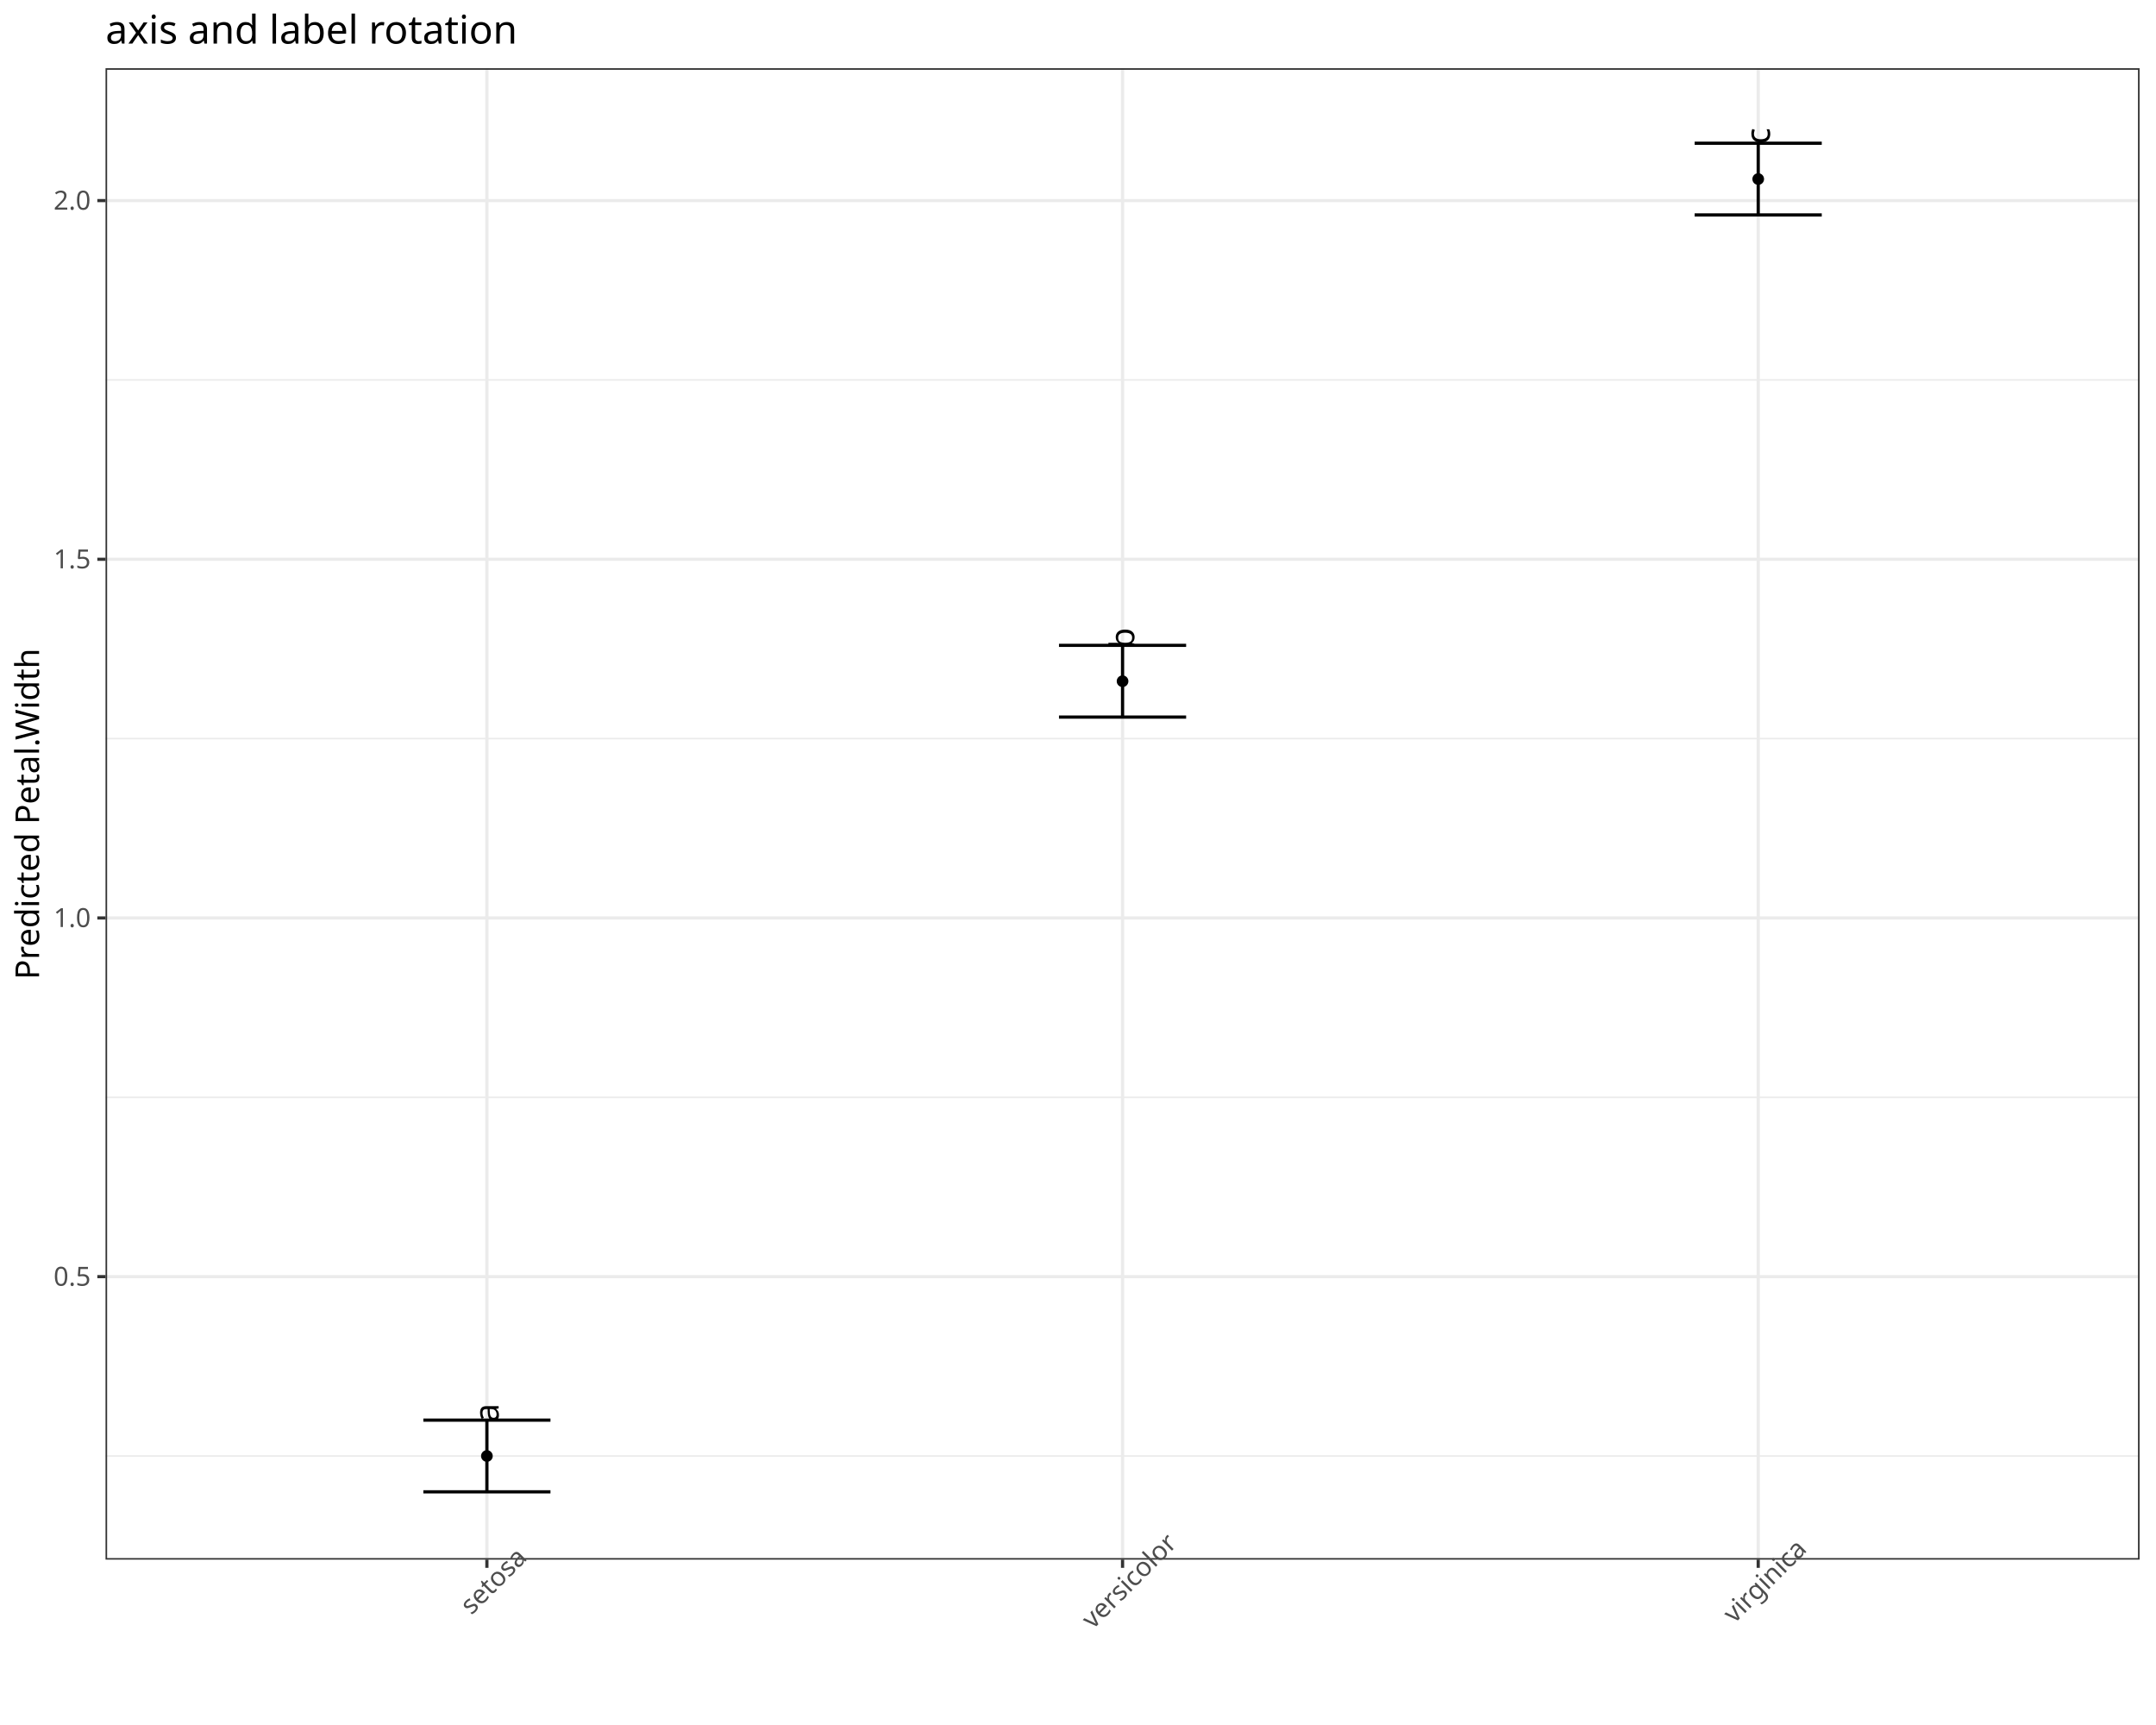
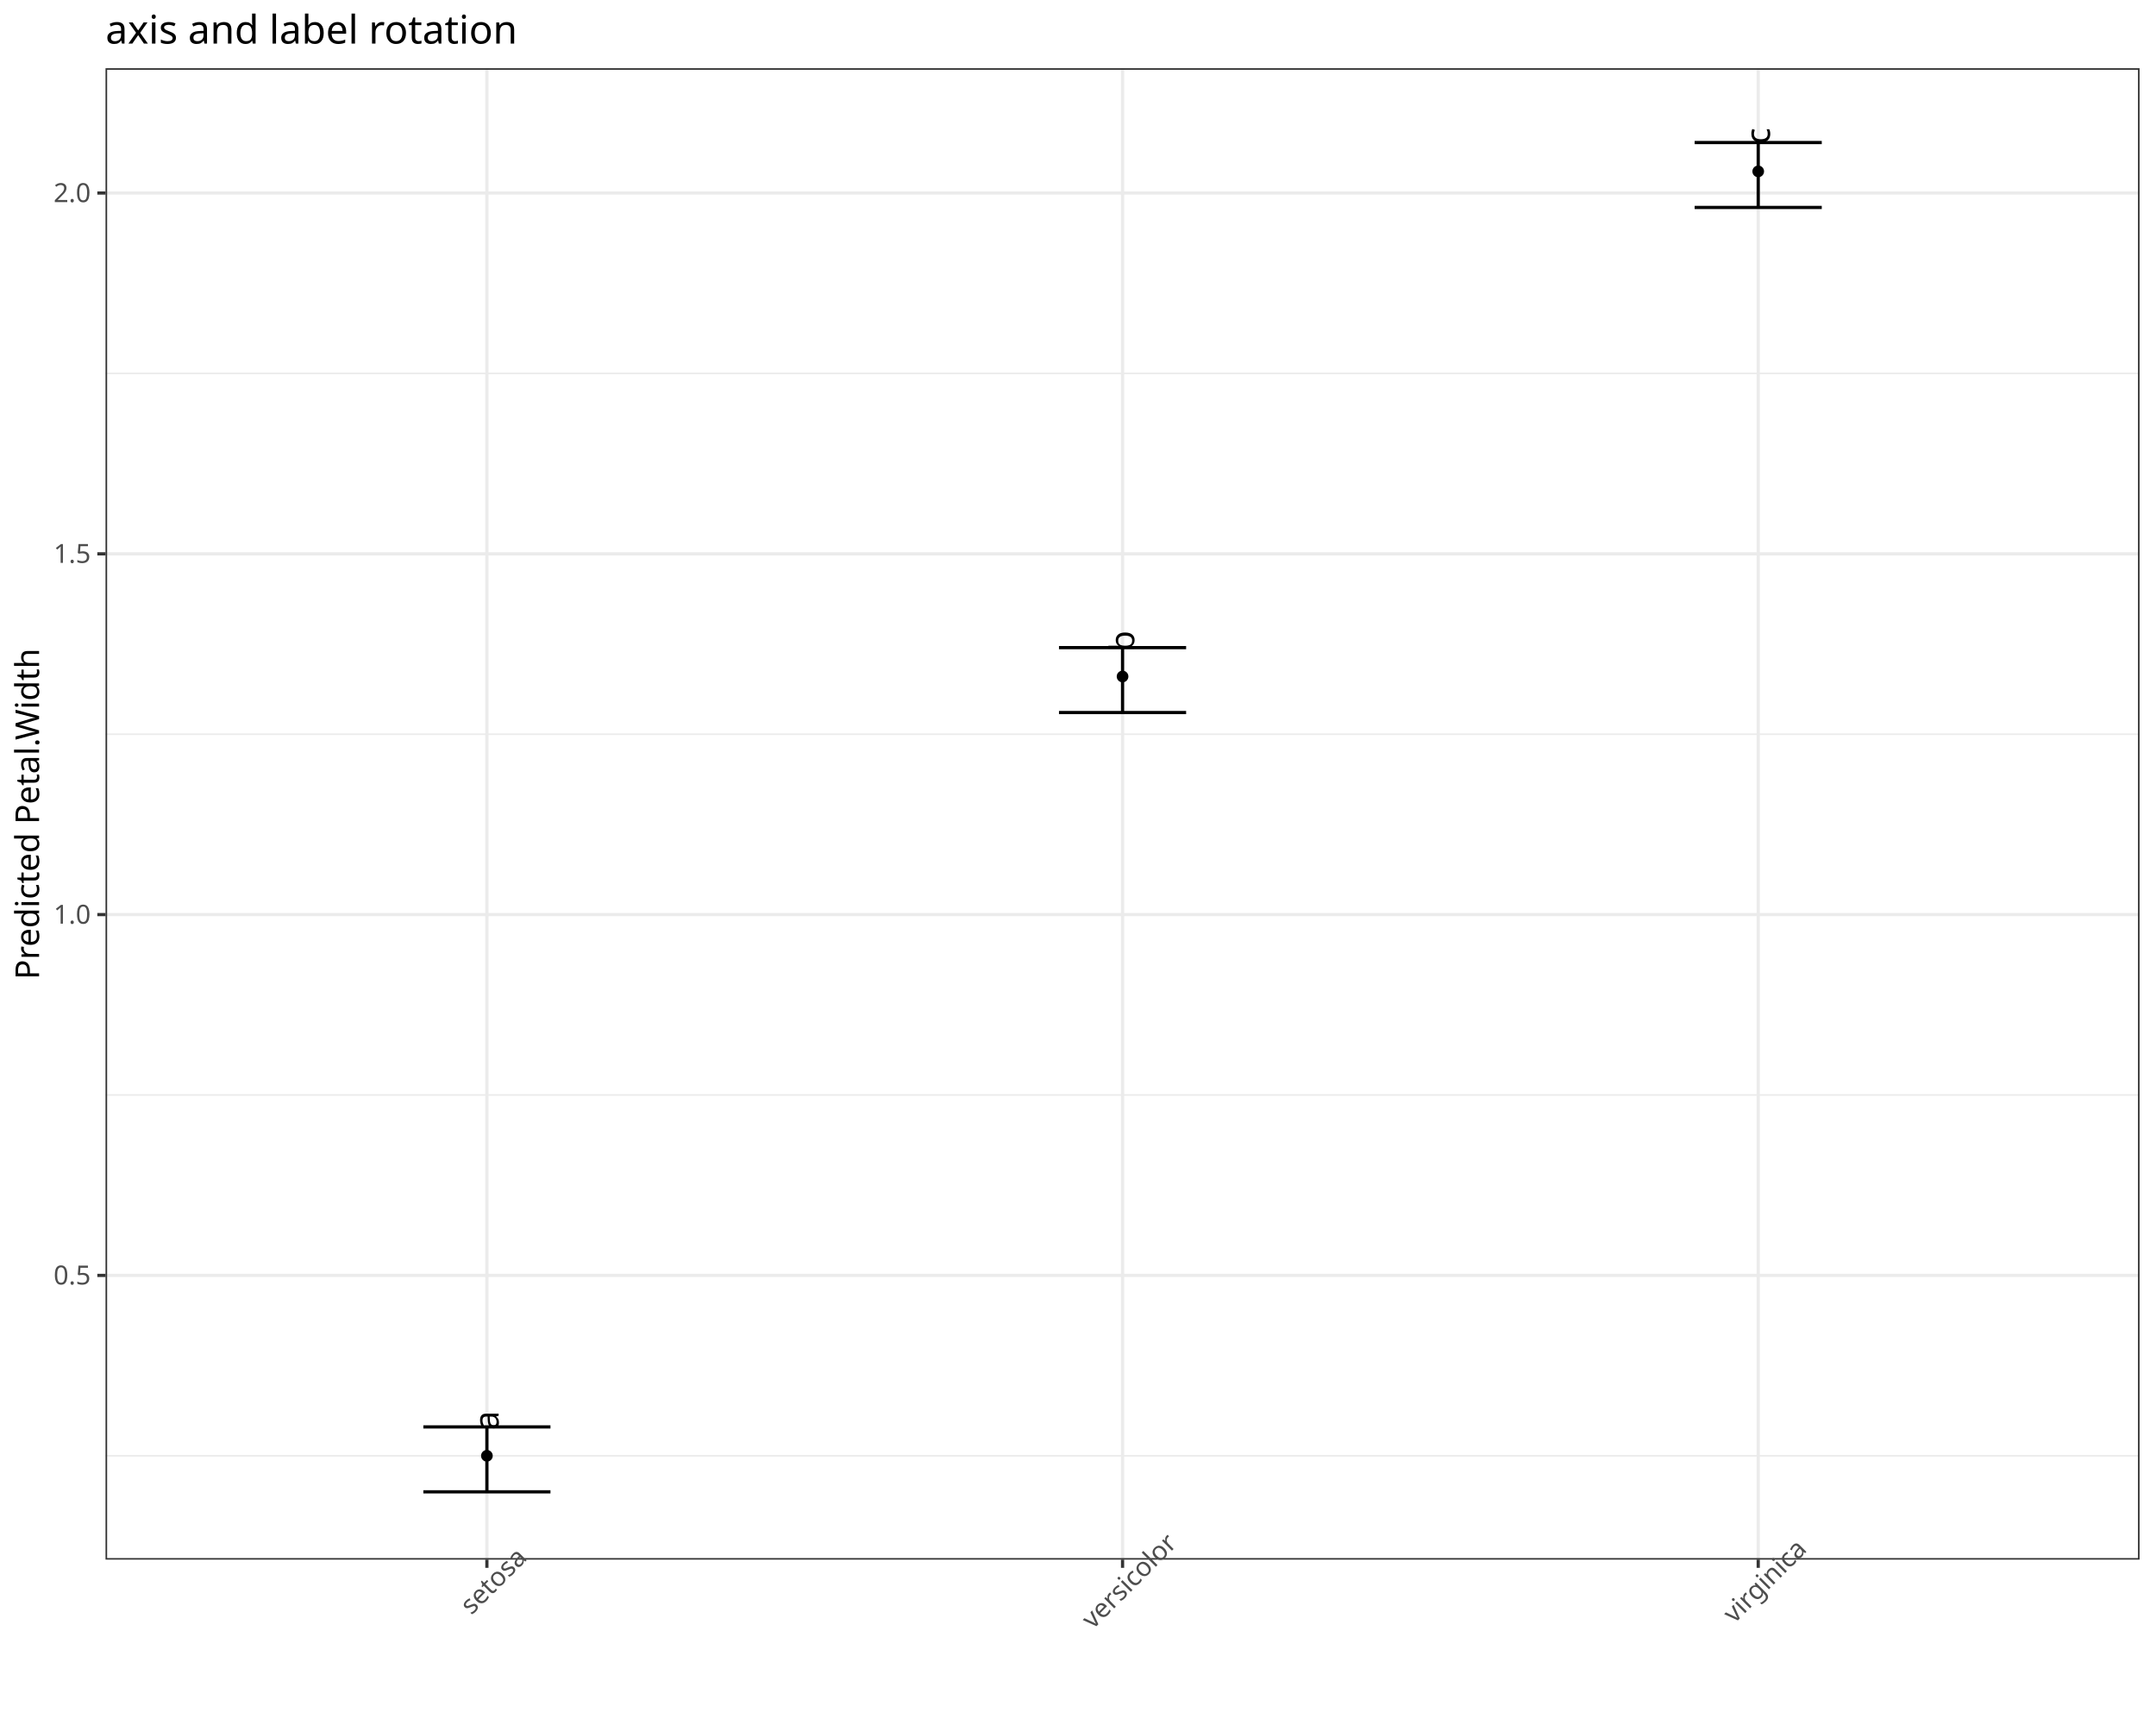
<svg xmlns="http://www.w3.org/2000/svg" class="svglite" data-engine-version="2.0" width="720.00pt" height="576.00pt" viewBox="0 0 720.00 576.00">
  <defs>
    <style type="text/css">
    .svglite line, .svglite polyline, .svglite polygon, .svglite path, .svglite rect, .svglite circle {
      fill: none;
      stroke: #000000;
      stroke-linecap: round;
      stroke-linejoin: round;
      stroke-miterlimit: 10.00;
    }
  </style>
  </defs>
  <rect width="100%" height="100%" style="stroke: none; fill: #FFFFFF;" />
  <defs>
    <clipPath id="cpMC4wMHw3MjAuMDB8MC4wMHw1NzYuMDA=">
      <rect x="0.00" y="0.00" width="720.00" height="576.00" />
    </clipPath>
  </defs>
  <g clip-path="url(#cpMC4wMHw3MjAuMDB8MC4wMHw1NzYuMDA=)">
    <rect x="0.00" y="0.00" width="720.00" height="576.00" style="stroke-width: 1.07; stroke: #FFFFFF; fill: #FFFFFF;" />
  </g>
  <defs>
    <clipPath id="cpMzUuMjR8NzE0LjUyfDIyLjc4fDUyMC43OQ==">
      <rect x="35.24" y="22.78" width="679.28" height="498.01" />
    </clipPath>
  </defs>
  <g clip-path="url(#cpMzUuMjR8NzE0LjUyfDIyLjc4fDUyMC43OQ==)">
    <rect x="35.24" y="22.78" width="679.28" height="498.01" style="stroke-width: 1.07; stroke: none; fill: #FFFFFF;" />
-     <polyline points="35.24,486.18 714.52,486.18 " style="stroke-width: 0.53; stroke: #EBEBEB; stroke-linecap: butt;" />
-     <polyline points="35.24,366.41 714.52,366.41 " style="stroke-width: 0.53; stroke: #EBEBEB; stroke-linecap: butt;" />
-     <polyline points="35.24,246.63 714.52,246.63 " style="stroke-width: 0.53; stroke: #EBEBEB; stroke-linecap: butt;" />
-     <polyline points="35.24,126.86 714.52,126.86 " style="stroke-width: 0.53; stroke: #EBEBEB; stroke-linecap: butt;" />
-     <polyline points="35.24,426.29 714.52,426.29 " style="stroke-width: 1.07; stroke: #EBEBEB; stroke-linecap: butt;" />
-     <polyline points="35.24,306.52 714.52,306.52 " style="stroke-width: 1.07; stroke: #EBEBEB; stroke-linecap: butt;" />
-     <polyline points="35.24,186.75 714.52,186.75 " style="stroke-width: 1.07; stroke: #EBEBEB; stroke-linecap: butt;" />
-     <polyline points="35.24,66.98 714.52,66.98 " style="stroke-width: 1.07; stroke: #EBEBEB; stroke-linecap: butt;" />
+     <polyline points="35.24,486.11 714.52,486.11 " style="stroke-width: 0.53; stroke: #EBEBEB; stroke-linecap: butt;" />
+     <polyline points="35.24,365.63 714.52,365.63 " style="stroke-width: 0.53; stroke: #EBEBEB; stroke-linecap: butt;" />
+     <polyline points="35.24,245.16 714.52,245.16 " style="stroke-width: 0.53; stroke: #EBEBEB; stroke-linecap: butt;" />
+     <polyline points="35.24,124.69 714.52,124.69 " style="stroke-width: 0.53; stroke: #EBEBEB; stroke-linecap: butt;" />
+     <polyline points="35.24,425.87 714.52,425.87 " style="stroke-width: 1.07; stroke: #EBEBEB; stroke-linecap: butt;" />
+     <polyline points="35.24,305.40 714.52,305.40 " style="stroke-width: 1.07; stroke: #EBEBEB; stroke-linecap: butt;" />
+     <polyline points="35.24,184.93 714.52,184.93 " style="stroke-width: 1.07; stroke: #EBEBEB; stroke-linecap: butt;" />
+     <polyline points="35.24,64.45 714.52,64.45 " style="stroke-width: 1.07; stroke: #EBEBEB; stroke-linecap: butt;" />
    <polyline points="162.60,520.79 162.60,22.78 " style="stroke-width: 1.07; stroke: #EBEBEB; stroke-linecap: butt;" />
    <polyline points="374.88,520.79 374.88,22.78 " style="stroke-width: 1.07; stroke: #EBEBEB; stroke-linecap: butt;" />
    <polyline points="587.16,520.79 587.16,22.78 " style="stroke-width: 1.07; stroke: #EBEBEB; stroke-linecap: butt;" />
-     <polyline points="141.38,474.20 183.83,474.20 " style="stroke-width: 1.07; stroke-linecap: butt;" />
-     <polyline points="162.60,474.20 162.60,498.15 " style="stroke-width: 1.07; stroke-linecap: butt;" />
+     <polyline points="141.38,476.47 183.83,476.47 " style="stroke-width: 1.07; stroke-linecap: butt;" />
+     <polyline points="162.60,476.47 162.60,498.15 " style="stroke-width: 1.07; stroke-linecap: butt;" />
    <polyline points="141.38,498.15 183.83,498.15 " style="stroke-width: 1.07; stroke-linecap: butt;" />
-     <polyline points="353.65,215.49 396.11,215.49 " style="stroke-width: 1.07; stroke-linecap: butt;" />
-     <polyline points="374.88,215.49 374.88,239.45 " style="stroke-width: 1.07; stroke-linecap: butt;" />
-     <polyline points="353.65,239.45 396.11,239.45 " style="stroke-width: 1.07; stroke-linecap: butt;" />
-     <polyline points="565.93,47.82 608.38,47.82 " style="stroke-width: 1.07; stroke-linecap: butt;" />
-     <polyline points="587.16,47.82 587.16,71.77 " style="stroke-width: 1.07; stroke-linecap: butt;" />
-     <polyline points="565.93,71.77 608.38,71.77 " style="stroke-width: 1.07; stroke-linecap: butt;" />
-     <text transform="translate(166.52,471.80) rotate(-90)" text-anchor="middle" style="font-size: 11.38px; font-family: sans;" textLength="6.33px" lengthAdjust="spacingAndGlyphs">a</text>
-     <text transform="translate(378.80,213.10) rotate(-90)" text-anchor="middle" style="font-size: 11.38px; font-family: sans;" textLength="6.33px" lengthAdjust="spacingAndGlyphs">b</text>
+     <polyline points="353.65,216.25 396.11,216.25 " style="stroke-width: 1.07; stroke-linecap: butt;" />
+     <polyline points="374.88,216.25 374.88,237.93 " style="stroke-width: 1.07; stroke-linecap: butt;" />
+     <polyline points="353.65,237.93 396.11,237.93 " style="stroke-width: 1.07; stroke-linecap: butt;" />
+     <polyline points="565.93,47.59 608.38,47.59 " style="stroke-width: 1.07; stroke-linecap: butt;" />
+     <polyline points="587.16,47.59 587.16,69.27 " style="stroke-width: 1.07; stroke-linecap: butt;" />
+     <polyline points="565.93,69.27 608.38,69.27 " style="stroke-width: 1.07; stroke-linecap: butt;" />
+     <text transform="translate(166.52,474.30) rotate(-90)" text-anchor="middle" style="font-size: 11.38px; font-family: sans;" textLength="6.33px" lengthAdjust="spacingAndGlyphs">a</text>
+     <text transform="translate(378.80,214.08) rotate(-90)" text-anchor="middle" style="font-size: 11.38px; font-family: sans;" textLength="6.33px" lengthAdjust="spacingAndGlyphs">b</text>
    <text transform="translate(591.07,45.42) rotate(-90)" text-anchor="middle" style="font-size: 11.38px; font-family: sans;" textLength="5.70px" lengthAdjust="spacingAndGlyphs">c</text>
-     <circle cx="162.60" cy="486.18" r="1.95" style="stroke-width: 0.71; stroke: none; fill: #000000;" />
-     <circle cx="374.88" cy="227.47" r="1.95" style="stroke-width: 0.71; stroke: none; fill: #000000;" />
-     <circle cx="587.16" cy="59.79" r="1.95" style="stroke-width: 0.71; stroke: none; fill: #000000;" />
+     <circle cx="162.60" cy="486.11" r="1.95" style="stroke-width: 0.71; stroke: none; fill: #000000;" />
+     <circle cx="374.88" cy="225.89" r="1.95" style="stroke-width: 0.71; stroke: none; fill: #000000;" />
+     <circle cx="587.16" cy="57.23" r="1.95" style="stroke-width: 0.71; stroke: none; fill: #000000;" />
    <rect x="35.24" y="22.78" width="679.28" height="498.01" style="stroke-width: 1.07; stroke: #333333;" />
  </g>
  <g clip-path="url(#cpMC4wMHw3MjAuMDB8MC4wMHw1NzYuMDA=)">
-     <text x="30.31" y="429.32" text-anchor="end" style="font-size: 8.80px; fill: #4D4D4D; font-family: sans;" textLength="12.23px" lengthAdjust="spacingAndGlyphs">0.5</text>
-     <text x="30.31" y="309.55" text-anchor="end" style="font-size: 8.80px; fill: #4D4D4D; font-family: sans;" textLength="12.23px" lengthAdjust="spacingAndGlyphs">1.0</text>
-     <text x="30.31" y="189.78" text-anchor="end" style="font-size: 8.80px; fill: #4D4D4D; font-family: sans;" textLength="12.23px" lengthAdjust="spacingAndGlyphs">1.5</text>
-     <text x="30.31" y="70.01" text-anchor="end" style="font-size: 8.80px; fill: #4D4D4D; font-family: sans;" textLength="12.23px" lengthAdjust="spacingAndGlyphs">2.0</text>
-     <polyline points="32.50,426.29 35.24,426.29 " style="stroke-width: 1.07; stroke: #333333; stroke-linecap: butt;" />
-     <polyline points="32.50,306.52 35.24,306.52 " style="stroke-width: 1.07; stroke: #333333; stroke-linecap: butt;" />
-     <polyline points="32.50,186.75 35.24,186.75 " style="stroke-width: 1.07; stroke: #333333; stroke-linecap: butt;" />
-     <polyline points="32.50,66.98 35.24,66.98 " style="stroke-width: 1.07; stroke: #333333; stroke-linecap: butt;" />
+     <text x="30.31" y="428.90" text-anchor="end" style="font-size: 8.80px; fill: #4D4D4D; font-family: sans;" textLength="12.23px" lengthAdjust="spacingAndGlyphs">0.5</text>
+     <text x="30.31" y="308.43" text-anchor="end" style="font-size: 8.80px; fill: #4D4D4D; font-family: sans;" textLength="12.23px" lengthAdjust="spacingAndGlyphs">1.0</text>
+     <text x="30.31" y="187.95" text-anchor="end" style="font-size: 8.80px; fill: #4D4D4D; font-family: sans;" textLength="12.23px" lengthAdjust="spacingAndGlyphs">1.5</text>
+     <text x="30.31" y="67.48" text-anchor="end" style="font-size: 8.80px; fill: #4D4D4D; font-family: sans;" textLength="12.23px" lengthAdjust="spacingAndGlyphs">2.0</text>
+     <polyline points="32.50,425.87 35.24,425.87 " style="stroke-width: 1.07; stroke: #333333; stroke-linecap: butt;" />
+     <polyline points="32.50,305.40 35.24,305.40 " style="stroke-width: 1.07; stroke: #333333; stroke-linecap: butt;" />
+     <polyline points="32.50,184.93 35.24,184.93 " style="stroke-width: 1.07; stroke: #333333; stroke-linecap: butt;" />
+     <polyline points="32.50,64.45 35.24,64.45 " style="stroke-width: 1.07; stroke: #333333; stroke-linecap: butt;" />
    <polyline points="162.60,523.53 162.60,520.79 " style="stroke-width: 1.07; stroke: #333333; stroke-linecap: butt;" />
    <polyline points="374.88,523.53 374.88,520.79 " style="stroke-width: 1.07; stroke: #333333; stroke-linecap: butt;" />
    <polyline points="587.16,523.53 587.16,520.79 " style="stroke-width: 1.07; stroke: #333333; stroke-linecap: butt;" />
    <text transform="translate(166.89,530.00) rotate(-45)" text-anchor="middle" style="font-size: 8.80px; fill: #4D4D4D; font-family: sans;" textLength="25.94px" lengthAdjust="spacingAndGlyphs">setosa</text>
    <text transform="translate(379.16,530.00) rotate(-45)" text-anchor="middle" style="font-size: 8.80px; fill: #4D4D4D; font-family: sans;" textLength="37.66px" lengthAdjust="spacingAndGlyphs">versicolor</text>
    <text transform="translate(591.44,530.00) rotate(-45)" text-anchor="middle" style="font-size: 8.80px; fill: #4D4D4D; font-family: sans;" textLength="32.28px" lengthAdjust="spacingAndGlyphs">virginica</text>
    <text transform="translate(13.05,271.79) rotate(-90)" text-anchor="middle" style="font-size: 11.00px; font-family: sans;" textLength="105.78px" lengthAdjust="spacingAndGlyphs">Predicted Petal.Width</text>
    <text x="35.24" y="14.56" style="font-size: 13.20px; font-family: sans;" textLength="128.42px" lengthAdjust="spacingAndGlyphs">axis and label rotation</text>
  </g>
</svg>
